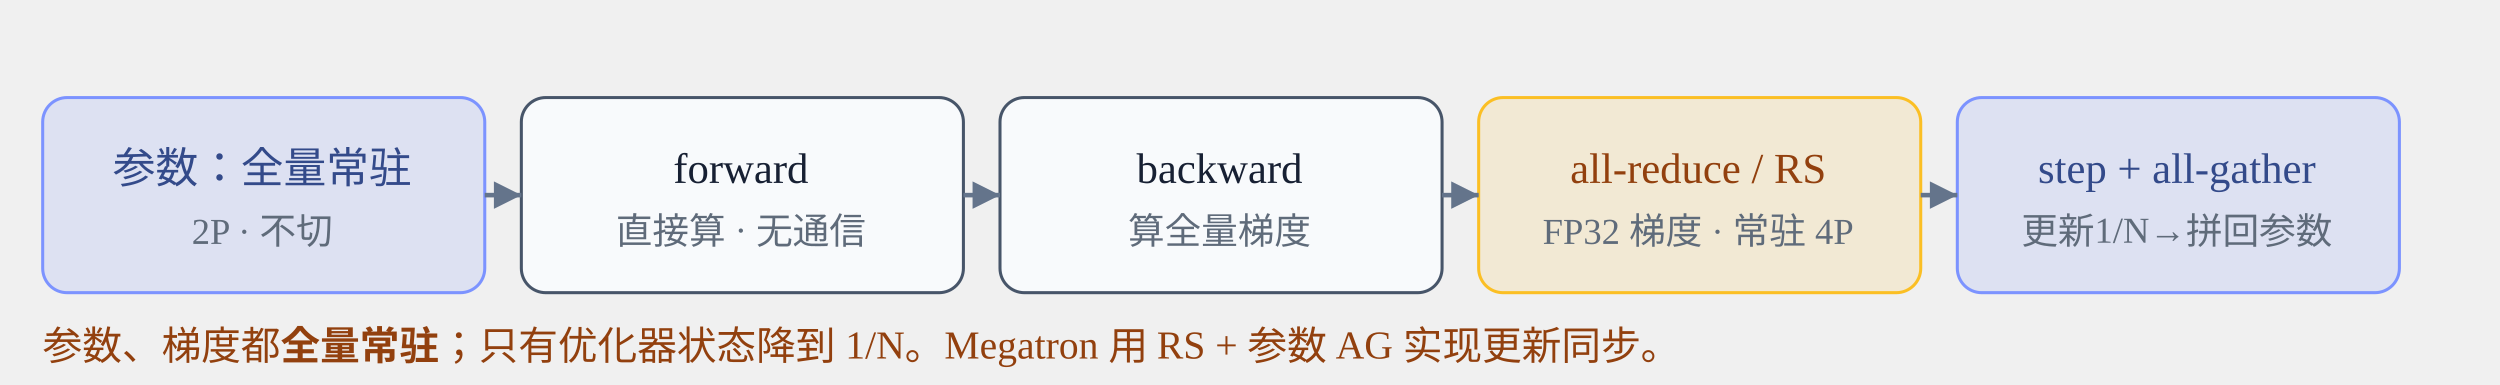
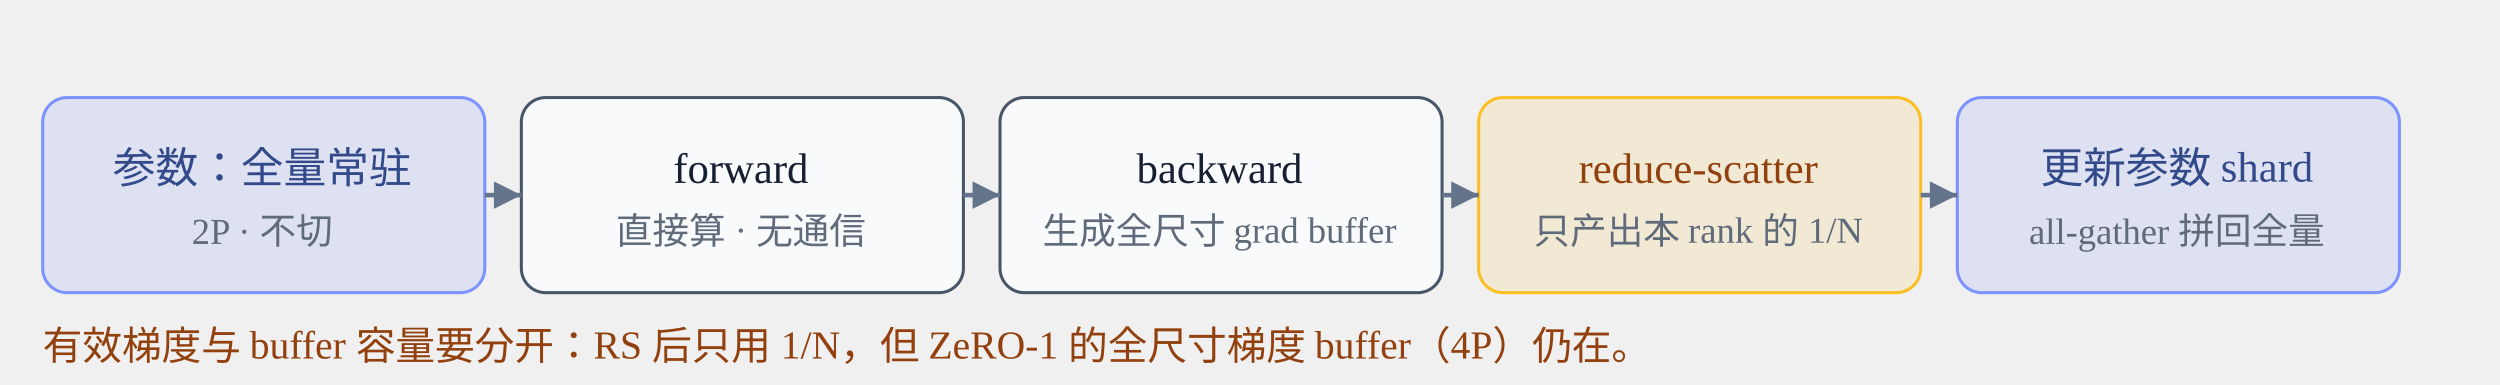
<svg xmlns="http://www.w3.org/2000/svg" viewBox="0 0 820 126" role="img" aria-label="ZeRO-1 一个 step 的流程">
  <style>
  /* The book treats diagrams as daylight-mode figures in every site theme. */
  [fill="#fff"],[fill="#ffffff"],[fill="#eaeefb"],[fill="#d7dbe4"],[fill="#eaf0ff"],[fill="#e6ebff"]{fill:#172033}
  [fill="#9aa3b2"],[fill="#94a3b8"],[fill="#7c8499"]{fill:#5f6b7a}
  [fill="#cdd5ff"],[fill="#aab6ff"],[fill="#c7cff5"],[fill="#dbe4ff"],[fill="#8b95c9"]{fill:#334a8a}
  [fill="#bbf7d0"],[fill="#86efac"],[fill="#daffe9"],[fill="#eafff2"],[fill="#eafff2"],[fill="#d8ffe6"]{fill:#166534}
  [fill="#fde68a"],[fill="#fbbf24"],[fill="#fcd34d"],[fill="#ffd9a8"],[fill="#ffcfaa"],[fill="#ffcf8a"]{fill:#92400e}
  [fill="#fca5a5"],[fill="#ffb0b0"]{fill:#991b1b}
  [fill="#c4b5fd"],[fill="#d8b4fe"]{fill:#6b21a8}
  [fill="#ffb380"],[fill="#ffd0ad"],[fill="#ffddc2"],[fill="#ff9c63"]{fill:#9a3412}
  rect[fill="#161922"],rect[fill="#1c2030"],rect[fill="#12151d"],rect[fill="#101320"],rect[fill="#141824"],rect[fill="#11151f"],rect[fill="#13161f"],rect[fill="#242938"],rect[fill="#20243a"],circle[fill="#161922"]{fill:#f8fafc}
  rect[fill="#293b91"],rect[fill="#3a56d4"],rect[fill="#17213b"],rect[fill="#26336b"],rect[fill="#18203a"],rect[fill="#1b2246"],rect[fill="#202a4c"],rect[fill="#1a2340"],rect[fill="#24377e"],rect[fill="#1b3650"]{fill:#e8edff}
  rect[fill="#12351f"],rect[fill="#1f7a4d"],rect[fill="#14251d"],rect[fill="#10251a"],rect[fill="#173d31"],rect[fill="#1e6443"],rect[fill="#20352f"]{fill:#dcfce7}
  rect[fill="#b9703f"],rect[fill="#251e18"],rect[fill="#402d21"],rect[fill="#8a5a2e"]{fill:#ffedd5}
  rect[fill="#6f57bd"],rect[fill="#211c28"],rect[fill="#2d2450"]{fill:#f3e8ff}
  rect[fill="#4b5563"],rect[fill="#42595a"]{fill:#e2e8f0}
  rect[fill="rgba(255,255,255,0.03)"],rect[fill="rgba(255,255,255,.025)"],rect[fill="rgba(255,255,255,0.02)"]{fill:rgba(15,23,42,.04)}
  stop[stop-color="#293b91"]{stop-color:#e0e7ff}
  stop[stop-color="#1f6f66"]{stop-color:#d1fae5}
  [stroke="#2f3650"],[stroke="#2a2f3e"],[stroke="#333a52"]{stroke:#cbd5e1}
</style>
  <defs>
    <marker id="z1" markerWidth="8" markerHeight="8" refX="6" refY="3" orient="auto">
      <path d="M0,0 L6,3 L0,6 Z" fill="#64748b" />
    </marker>
  </defs>
  <g text-anchor="middle">
    <rect x="14" y="32" width="145" height="64" rx="8" fill="rgba(124,147,255,0.16)" stroke="#7c93ff" />
    <text x="86" y="60" fill="#cdd5ff" font-size="14">参数：全量常驻</text>
    <text x="86" y="80" fill="#9aa3b2" font-size="12">2P · 不切</text>
    <rect x="171" y="32" width="145" height="64" rx="8" fill="#161922" stroke="#475569" />
    <text x="243" y="60" fill="#d7dbe4" font-size="14">forward</text>
    <text x="243" y="80" fill="#9aa3b2" font-size="12">直接算 · 无通信</text>
    <rect x="328" y="32" width="145" height="64" rx="8" fill="#161922" stroke="#475569" />
    <text x="400" y="60" fill="#d7dbe4" font-size="14">backward</text>
-     <text x="400" y="80" fill="#9aa3b2" font-size="12">算全量梯度</text>
+     <text x="400" y="80" fill="#9aa3b2" font-size="12">生成全尺寸 grad buffer</text>
    <rect x="485" y="32" width="145" height="64" rx="8" fill="rgba(251,191,36,0.14)" stroke="#fbbf24" />
-     <text x="557" y="60" fill="#fde68a" font-size="14">all-reduce / RS</text>
-     <text x="557" y="80" fill="#9aa3b2" font-size="12">FP32 梯度 · 常驻 4P</text>
+     <text x="557" y="60" fill="#fde68a" font-size="14">reduce-scatter</text>
+     <text x="557" y="80" fill="#9aa3b2" font-size="12">只产出本 rank 的 1/N</text>
    <rect x="642" y="32" width="145" height="64" rx="8" fill="rgba(124,147,255,0.16)" stroke="#7c93ff" />
-     <text x="714" y="60" fill="#cdd5ff" font-size="14">step + all-gather</text>
-     <text x="714" y="80" fill="#9aa3b2" font-size="12">更新1/N→拼回参数</text>
+     <text x="714" y="60" fill="#cdd5ff" font-size="14">更新参数 shard</text>
+     <text x="714" y="80" fill="#9aa3b2" font-size="12">all-gather 拼回全量</text>
    <line x1="159" y1="64" x2="171" y2="64" stroke="#64748b" stroke-width="1.5" marker-end="url(#z1)" />
    <line x1="316" y1="64" x2="328" y2="64" stroke="#64748b" stroke-width="1.5" marker-end="url(#z1)" />
    <line x1="473" y1="64" x2="485" y2="64" stroke="#64748b" stroke-width="1.5" marker-end="url(#z1)" />
    <line x1="630" y1="64" x2="642" y2="64" stroke="#64748b" stroke-width="1.5" marker-end="url(#z1)" />
  </g>
-   <text x="14" y="118" fill="#fbbf24" font-size="13">参数、梯度都<tspan font-weight="700">全量常驻</tspan>；只有优化器状态降到 1/N。Megatron 用 RS + 参数 AG 实现更新同步。</text>
+   <text x="14" y="118" fill="#fbbf24" font-size="13">有效梯度与 buffer 容量要分开：RS 后只用 1/N，但 ZeRO-1 的全尺寸梯度 buffer（4P）仍在。</text>
</svg>
